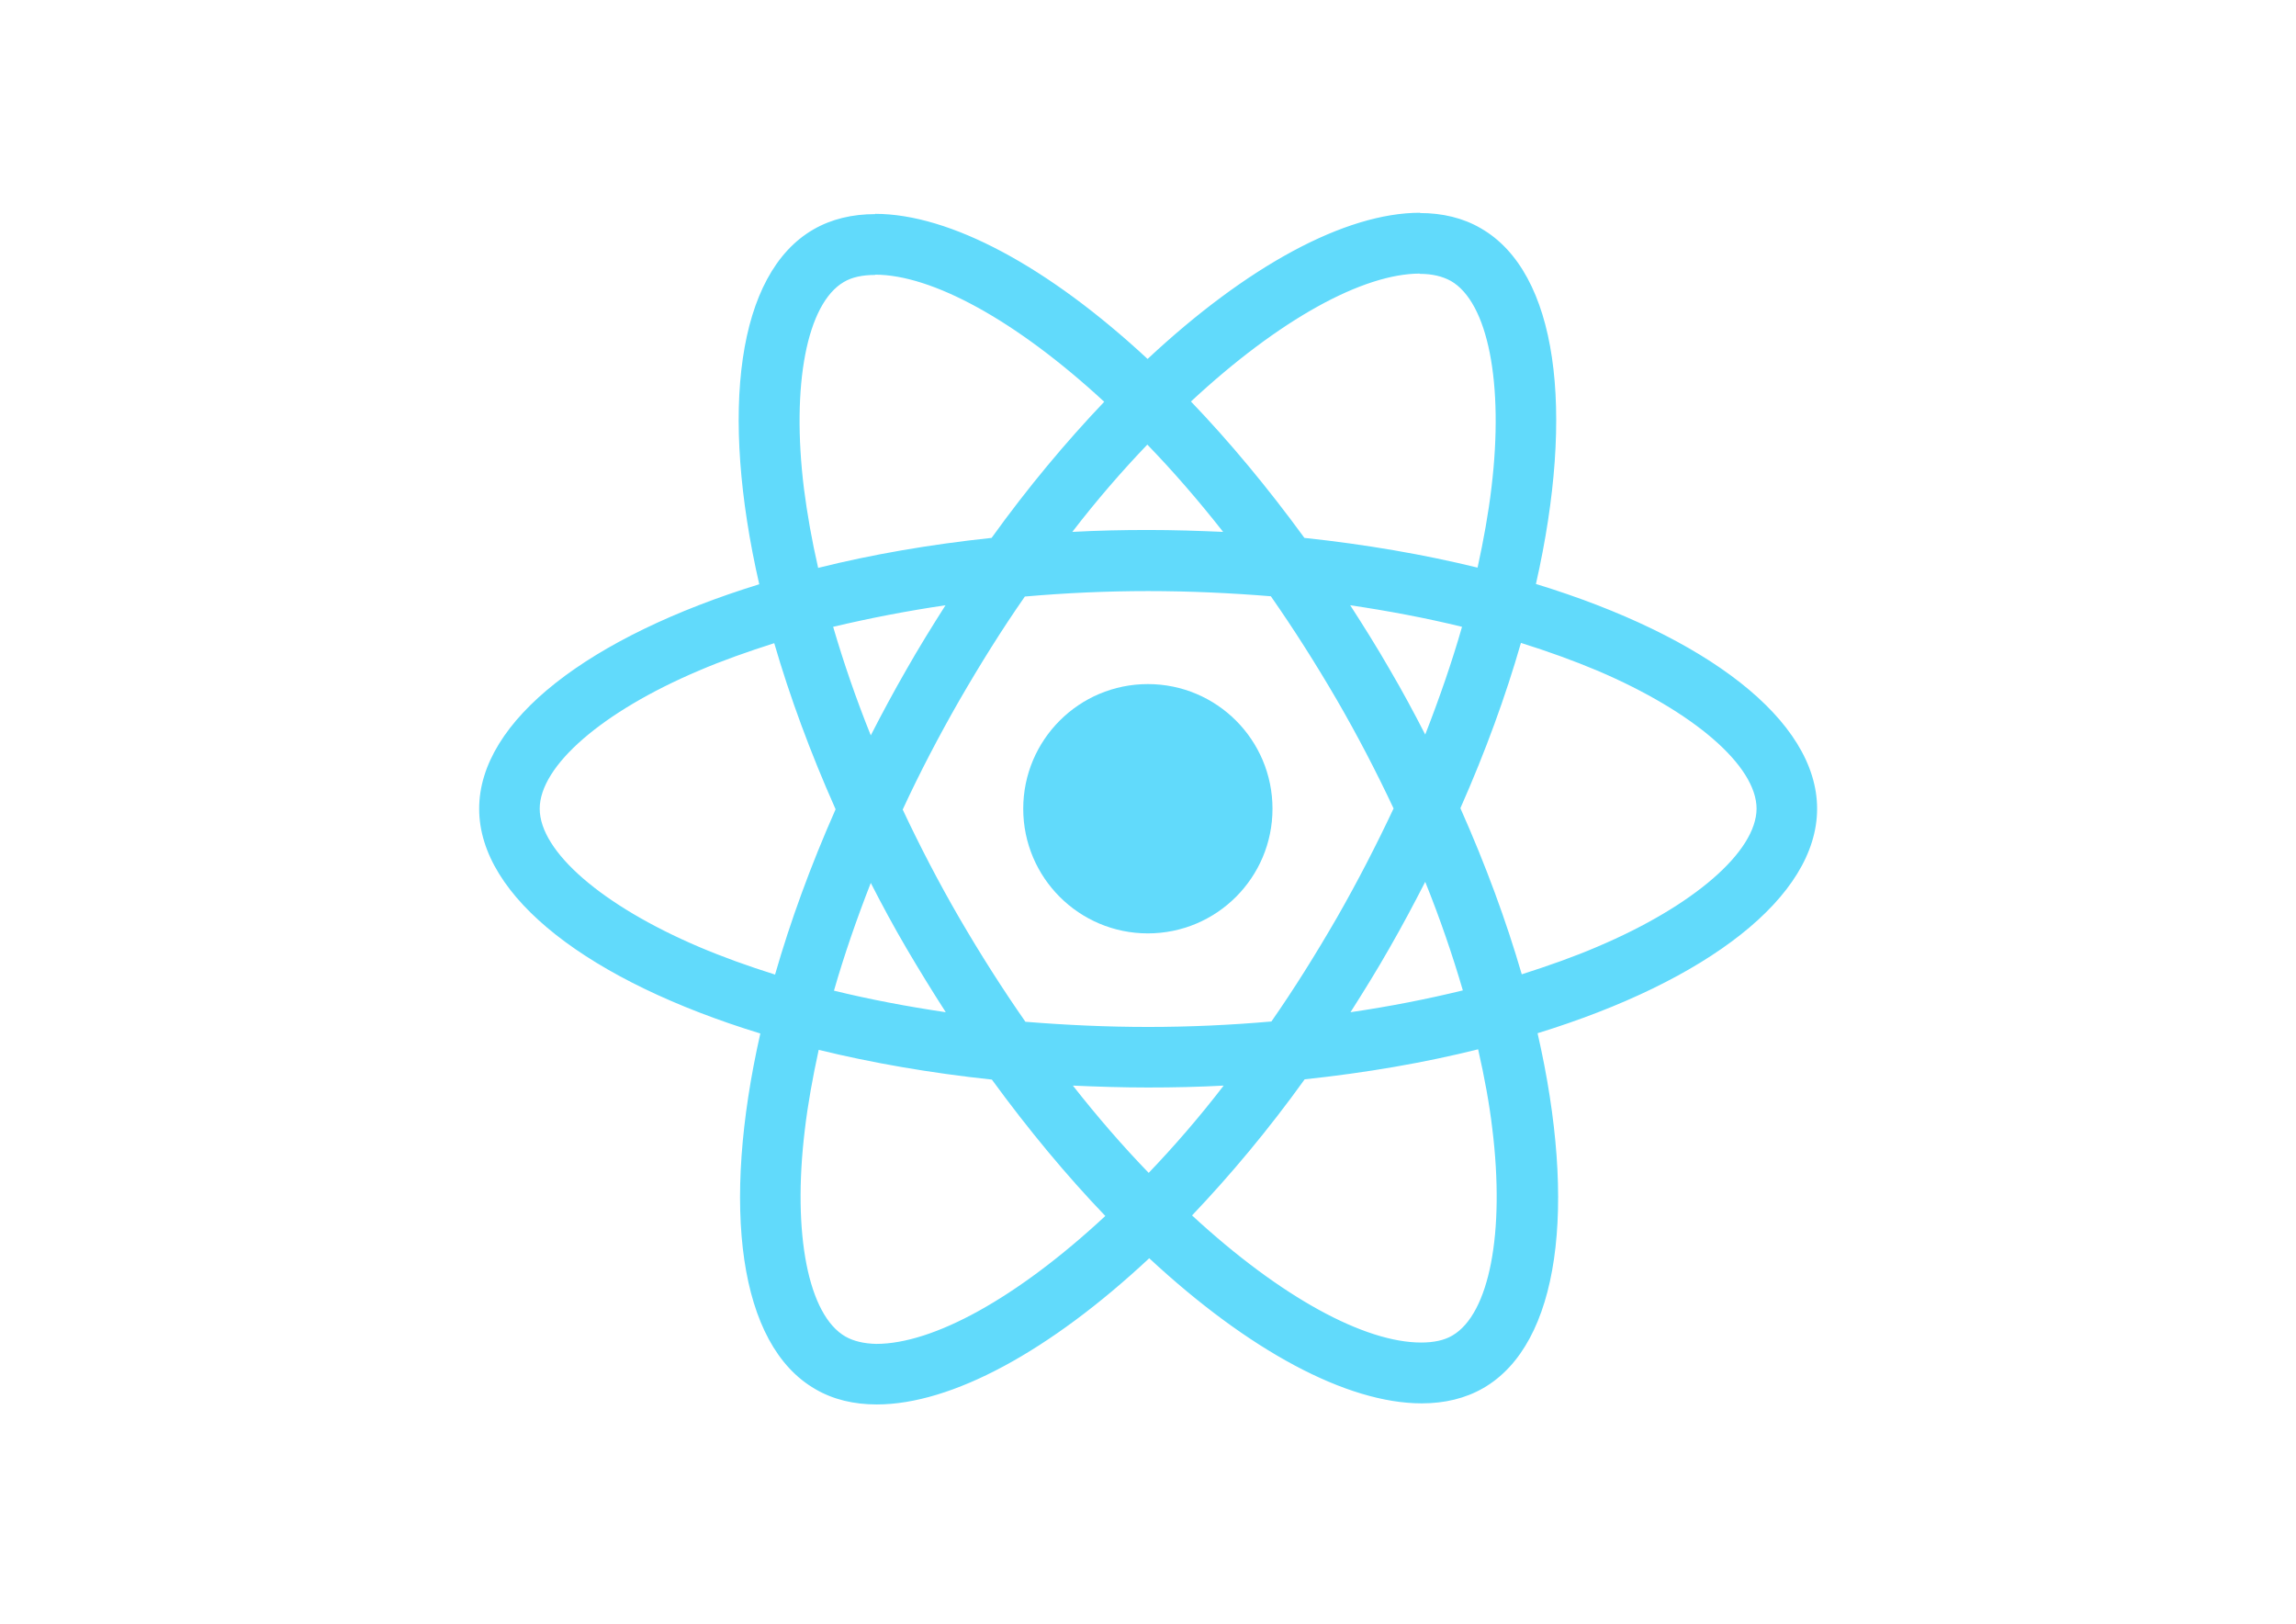
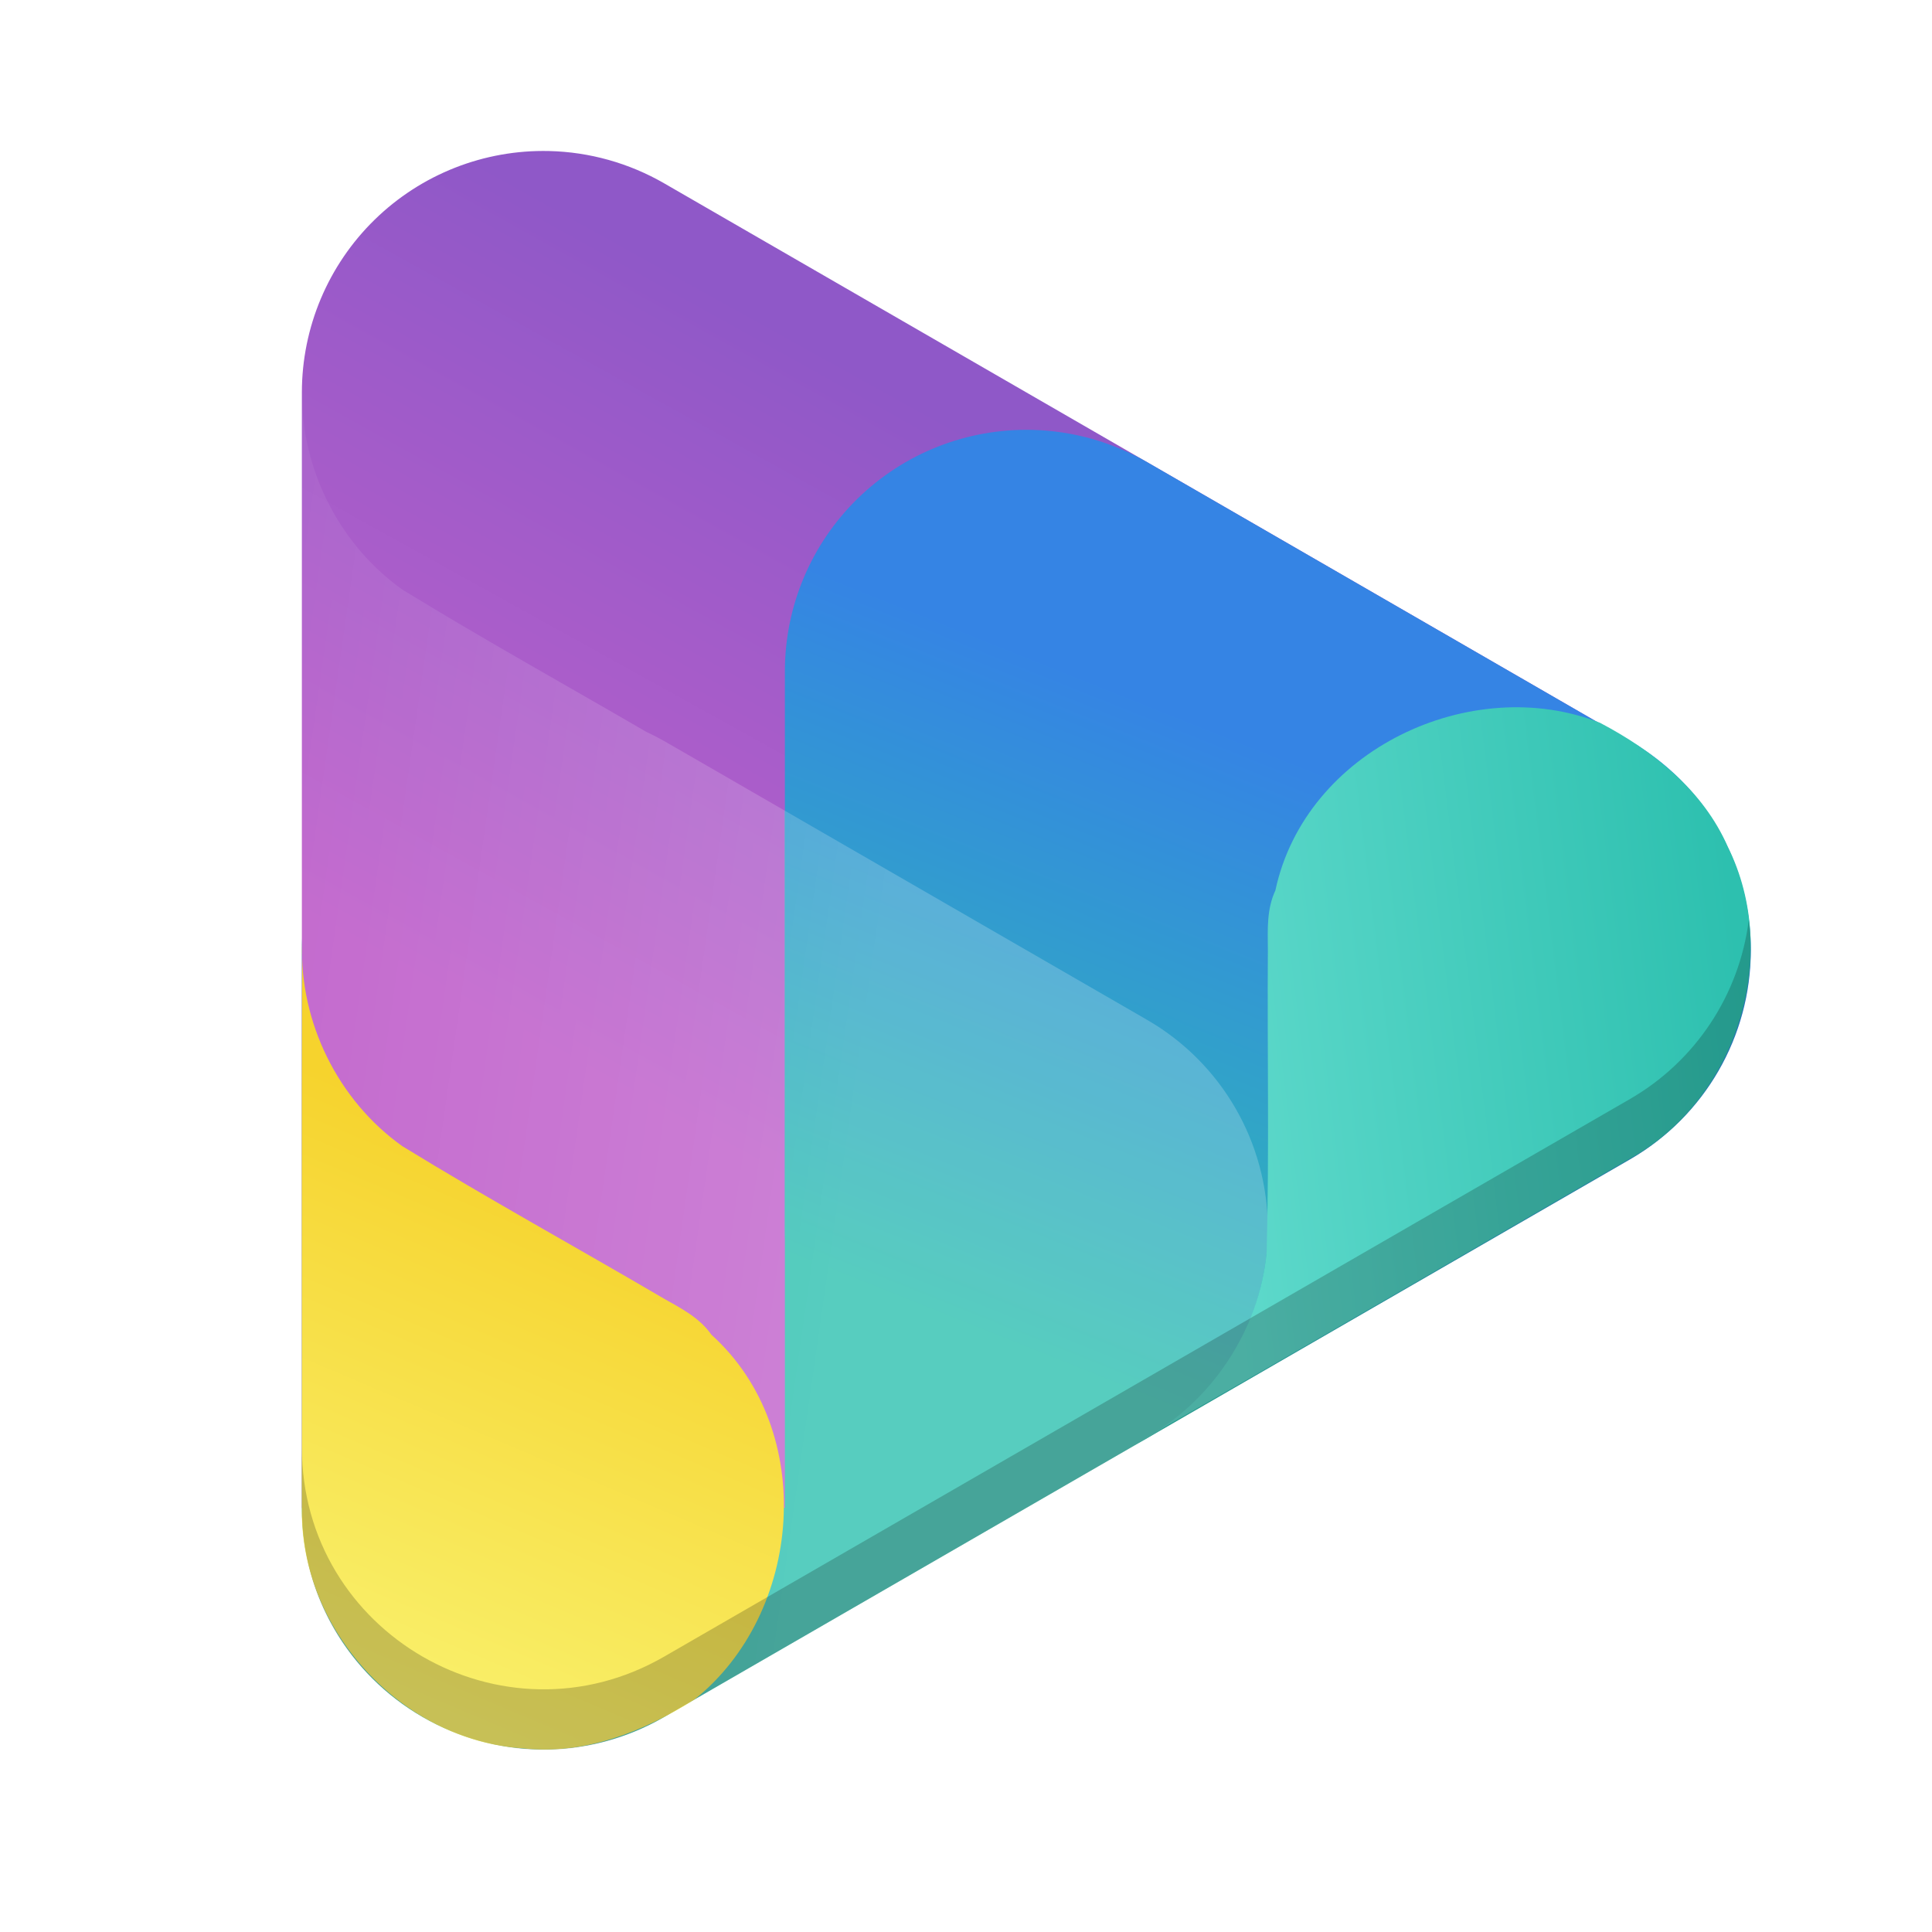
- <svg xmlns="http://www.w3.org/2000/svg" viewBox="0 0 841.9 595.3">
-   <g fill="#61DAFB">
-     <path d="M666.3 296.5c0-32.5-40.7-63.3-103.1-82.4 14.4-63.6 8-114.2-20.2-130.4-6.5-3.8-14.1-5.6-22.4-5.6v22.3c4.6 0 8.3.9 11.4 2.6 13.6 7.8 19.5 37.5 14.9 75.7-1.1 9.4-2.9 19.3-5.1 29.4-19.6-4.8-41-8.5-63.5-10.9-13.5-18.5-27.5-35.3-41.6-50 32.6-30.3 63.2-46.9 84-46.9V78c-27.5 0-63.5 19.6-99.9 53.6-36.4-33.8-72.4-53.2-99.9-53.2v22.3c20.7 0 51.4 16.5 84 46.6-14 14.7-28 31.4-41.3 49.9-22.6 2.4-44 6.1-63.6 11-2.3-10-4-19.7-5.2-29-4.7-38.2 1.1-67.9 14.6-75.8 3-1.8 6.9-2.6 11.5-2.6V78.5c-8.4 0-16 1.8-22.6 5.6-28.1 16.2-34.4 66.7-19.9 130.1-62.2 19.2-102.7 49.9-102.7 82.3 0 32.5 40.7 63.3 103.1 82.4-14.4 63.6-8 114.2 20.2 130.4 6.5 3.8 14.1 5.6 22.5 5.6 27.5 0 63.5-19.6 99.9-53.6 36.4 33.8 72.4 53.2 99.9 53.2 8.4 0 16-1.8 22.6-5.6 28.1-16.2 34.4-66.7 19.9-130.1 62-19.1 102.5-49.9 102.5-82.3zm-130.2-66.7c-3.7 12.9-8.3 26.2-13.5 39.5-4.1-8-8.4-16-13.1-24-4.6-8-9.5-15.8-14.4-23.4 14.2 2.1 27.9 4.7 41 7.9zm-45.8 106.5c-7.8 13.5-15.8 26.3-24.1 38.2-14.9 1.3-30 2-45.2 2-15.1 0-30.2-.7-45-1.9-8.3-11.9-16.4-24.6-24.2-38-7.6-13.1-14.5-26.4-20.8-39.8 6.2-13.4 13.2-26.8 20.7-39.9 7.8-13.5 15.8-26.3 24.1-38.2 14.9-1.3 30-2 45.2-2 15.1 0 30.2.7 45 1.9 8.3 11.9 16.4 24.6 24.2 38 7.6 13.1 14.5 26.4 20.8 39.8-6.3 13.4-13.2 26.8-20.7 39.9zm32.3-13c5.4 13.4 10 26.8 13.8 39.8-13.1 3.2-26.9 5.9-41.2 8 4.9-7.7 9.8-15.6 14.4-23.7 4.6-8 8.9-16.1 13-24.1zM421.2 430c-9.3-9.6-18.6-20.3-27.8-32 9 .4 18.2.7 27.5.7 9.4 0 18.7-.2 27.8-.7-9 11.7-18.3 22.4-27.5 32zm-74.4-58.9c-14.2-2.1-27.9-4.7-41-7.9 3.7-12.9 8.3-26.2 13.5-39.5 4.1 8 8.4 16 13.1 24 4.7 8 9.5 15.8 14.4 23.4zM420.7 163c9.3 9.6 18.6 20.3 27.8 32-9-.4-18.2-.7-27.5-.7-9.4 0-18.7.2-27.8.7 9-11.7 18.3-22.4 27.5-32zm-74 58.9c-4.9 7.7-9.8 15.6-14.4 23.7-4.6 8-8.9 16-13 24-5.4-13.4-10-26.8-13.8-39.8 13.1-3.1 26.9-5.8 41.2-7.9zm-90.5 125.2c-35.4-15.1-58.3-34.9-58.3-50.6 0-15.7 22.9-35.6 58.3-50.6 8.6-3.7 18-7 27.7-10.1 5.7 19.6 13.2 40 22.5 60.9-9.2 20.8-16.6 41.1-22.2 60.6-9.9-3.1-19.3-6.5-28-10.2zM310 490c-13.6-7.8-19.5-37.5-14.9-75.7 1.1-9.4 2.9-19.3 5.1-29.4 19.6 4.8 41 8.5 63.5 10.9 13.5 18.5 27.5 35.3 41.6 50-32.6 30.3-63.2 46.9-84 46.9-4.5-.1-8.3-1-11.3-2.7zm237.2-76.2c4.7 38.2-1.1 67.9-14.6 75.8-3 1.8-6.9 2.6-11.5 2.6-20.7 0-51.4-16.5-84-46.6 14-14.7 28-31.4 41.3-49.9 22.6-2.4 44-6.1 63.6-11 2.3 10.1 4.1 19.8 5.2 29.1zm38.5-66.7c-8.6 3.7-18 7-27.7 10.1-5.7-19.6-13.2-40-22.5-60.9 9.2-20.8 16.6-41.1 22.2-60.6 9.9 3.1 19.3 6.5 28.1 10.2 35.4 15.1 58.3 34.9 58.3 50.6-.1 15.7-23 35.6-58.4 50.6zM320.8 78.4z" />
-     <circle cx="420.9" cy="296.5" r="45.7" />
-     <path d="M520.5 78.1z" />
+ <svg xmlns="http://www.w3.org/2000/svg" xmlns:xlink="http://www.w3.org/1999/xlink" width="128" height="128" version="1.0">
+   <defs>
+     <linearGradient id="a">
+       <stop offset="0" stop-color="#d5d3cf" />
+       <stop offset="1" stop-color="#f6f5f4" />
+     </linearGradient>
+     <linearGradient id="b">
+       <stop offset="0" stop-color="#d5d3cf" />
+       <stop offset="1" stop-color="#949390" />
+     </linearGradient>
+     <linearGradient id="c">
+       <stop offset="0" stop-color="#9a9996" />
+       <stop offset="1" stop-color="#77767b" />
+     </linearGradient>
+     <linearGradient id="d">
+       <stop offset="0" stop-color="#f9f06b" />
+       <stop offset="1" stop-color="#f6d32d" />
+     </linearGradient>
+     <linearGradient id="e">
+       <stop offset="0" stop-color="#2dc0af" />
+       <stop offset="1" stop-color="#5ed9cb" />
+     </linearGradient>
+     <linearGradient id="f">
+       <stop offset="0" stop-color="#fff" />
+       <stop offset="1" stop-color="#fff" stop-opacity="0" />
+     </linearGradient>
+     <linearGradient id="g">
+       <stop offset="0" stop-color="#2dc0af" />
+       <stop offset="1" stop-color="#3584e4" />
+     </linearGradient>
+     <linearGradient id="h">
+       <stop offset="0" stop-color="#c061cb" />
+       <stop offset="1" stop-color="#8f58c8" />
+     </linearGradient>
+     <linearGradient xlink:href="#d" id="m" gradientUnits="userSpaceOnUse" x1="529.288" y1="441.731" x2="543.341" y2="408.599" gradientTransform="translate(-461.557 -35.819)" />
+     <linearGradient xlink:href="#e" id="l" gradientUnits="userSpaceOnUse" x1="529.288" y1="441.731" x2="543.341" y2="408.599" gradientTransform="rotate(-120 320.2 508.254)" />
+     <linearGradient xlink:href="#f" id="k" x1="56" y1="252" x2="0" y2="244" gradientUnits="userSpaceOnUse" gradientTransform="translate(42.443 122.181)" />
+     <linearGradient gradientTransform="translate(42.443 122.181)" xlink:href="#g" id="j" x1="64" y1="260" x2="80" y2="220" gradientUnits="userSpaceOnUse" />
+     <linearGradient gradientTransform="translate(42.443 122.181)" xlink:href="#h" id="i" x1="32" y1="239.25" x2="56" y2="196" gradientUnits="userSpaceOnUse" />
+   </defs>
+   <path style="marker:none" overflow="visible" fill="none" d="M0 0h128v128H0z" />
+   <g>
+     <g color="#000" font-weight="400" font-family="sans-serif" fill-rule="evenodd">
+       <path d="M36.377 46.955A16.002 16.002 0 0 0 20 62.951v36.95a16.002 16.002 0 0 0 24 13.857L76 95.28a16.002 16.002 0 0 0 0-27.713L44 49.094a16.002 16.002 0 0 0-7.623-2.139z" style="line-height:normal;font-variant-ligatures:normal;font-variant-position:normal;font-variant-caps:normal;font-variant-numeric:normal;font-variant-alternates:normal;font-feature-settings:normal;text-indent:0;text-align:start;text-decoration-line:none;text-decoration-style:solid;text-decoration-color:#000;text-transform:none;text-orientation:mixed;white-space:normal;shape-padding:0;isolation:auto;mix-blend-mode:normal;solid-color:#000;solid-opacity:1" overflow="visible" fill="#2dc0af" />
+       <path d="M78.82 304.187a16.002 16.002 0 0 0-16.377 15.994v73.9h32v-46.187l40 23.094 16-27.713-64-36.95a16.002 16.002 0 0 0-7.623-2.138z" style="line-height:normal;font-variant-ligatures:normal;font-variant-position:normal;font-variant-caps:normal;font-variant-numeric:normal;font-variant-alternates:normal;font-feature-settings:normal;text-indent:0;text-align:start;text-decoration-line:none;text-decoration-style:solid;text-decoration-color:#000;text-transform:none;text-orientation:mixed;white-space:normal;shape-padding:0;isolation:auto;mix-blend-mode:normal;solid-color:#000;solid-opacity:1" overflow="visible" fill="url(#i)" transform="translate(-42.443 -294.181)" />
+       <path d="M110.82 322.662a16.002 16.002 0 0 0-16.377 15.994v36.95a16.002 16.002 0 0 0 24 13.856l32-18.474a16.002 16.002 0 0 0 0-27.713l-32-18.475a16.002 16.002 0 0 0-7.623-2.138z" style="line-height:normal;font-variant-ligatures:normal;font-variant-position:normal;font-variant-caps:normal;font-variant-numeric:normal;font-variant-alternates:normal;font-feature-settings:normal;text-indent:0;text-align:start;text-decoration-line:none;text-decoration-style:solid;text-decoration-color:#000;text-transform:none;text-orientation:mixed;white-space:normal;shape-padding:0;isolation:auto;mix-blend-mode:normal;solid-color:#000;solid-opacity:1" overflow="visible" fill="url(#j)" transform="translate(-42.443 -294.181)" />
+       <path d="M62.46 320.812c-.04 12.106-.005 24.214-.017 36.32v36.95a16.002 16.002 0 0 0 24 13.857l32-18.477a16.002 16.002 0 0 0 0-27.712l-32-18.475a16.002 16.002 0 0 0-1.174-.602c-5.392-3.139-10.852-6.166-16.168-9.43-3.984-2.83-6.487-7.559-6.64-12.431z" style="line-height:normal;font-variant-ligatures:normal;font-variant-position:normal;font-variant-caps:normal;font-variant-numeric:normal;font-variant-alternates:normal;font-feature-settings:normal;text-indent:0;text-align:start;text-decoration-line:none;text-decoration-style:solid;text-decoration-color:#000;text-transform:none;text-orientation:mixed;white-space:normal;shape-padding:0;isolation:auto;mix-blend-mode:normal;solid-color:#000;solid-opacity:1" overflow="visible" opacity=".2" fill="url(#k)" transform="translate(-42.443 -294.181)" />
+       <path style="line-height:normal;font-variant-ligatures:normal;font-variant-position:normal;font-variant-caps:normal;font-variant-numeric:normal;font-variant-alternates:normal;font-feature-settings:normal;text-indent:0;text-align:start;text-decoration-line:none;text-decoration-style:solid;text-decoration-color:#000;text-transform:none;text-orientation:mixed;white-space:normal;shape-padding:0;isolation:auto;mix-blend-mode:normal;solid-color:#000;solid-opacity:1" d="M118.056 389.61c10.815-6.191 21.588-12.456 32.386-18.676 7.049-3.897 10.06-13.432 6.472-20.653-1.64-3.746-4.936-6.356-8.47-8.215-8.542-3.355-19.517 1.811-21.503 11.106-.582 1.252-.51 2.562-.498 3.96-.047 6.672.097 13.35-.082 20.018-.49 5.194-3.7 10.008-8.305 12.46z" overflow="visible" fill="url(#l)" transform="translate(-42.443 -294.181)" />
+       <path d="M62.462 356.697c-.045 12.46-.007 24.923-.02 37.385-.148 8.052 6.604 15.427 14.651 15.931 4.064.453 7.972-1.097 11.35-3.228 7.176-5.72 8.19-17.808 1.133-24.175-.794-1.13-1.964-1.723-3.18-2.411-5.755-3.377-11.61-6.59-17.296-10.08-4.253-3.022-6.817-8.209-6.638-13.422z" style="line-height:normal;font-variant-ligatures:normal;font-variant-position:normal;font-variant-caps:normal;font-variant-numeric:normal;font-variant-alternates:normal;font-feature-settings:normal;text-indent:0;text-align:start;text-decoration-line:none;text-decoration-style:solid;text-decoration-color:#000;text-transform:none;text-orientation:mixed;white-space:normal;shape-padding:0;isolation:auto;mix-blend-mode:normal;solid-color:#000;solid-opacity:1" overflow="visible" fill="url(#m)" transform="translate(-42.443 -294.181)" />
+       <path d="M115.86 60.959A16.002 16.002 0 0 1 108 72.807l-64 36.95c-10.667 6.157-23.999-1.54-24-13.857v4c.001 12.316 13.333 20.014 24 13.858l64-36.951a16.002 16.002 0 0 0 7.86-15.848z" style="line-height:normal;font-variant-ligatures:normal;font-variant-position:normal;font-variant-caps:normal;font-variant-numeric:normal;font-variant-alternates:normal;font-feature-settings:normal;text-indent:0;text-align:start;text-decoration-line:none;text-decoration-style:solid;text-decoration-color:#000;text-transform:none;text-orientation:mixed;white-space:normal;shape-padding:0;isolation:auto;mix-blend-mode:normal;solid-color:#000;solid-opacity:1" overflow="visible" opacity=".2" />
+     </g>
  </g>
</svg>
